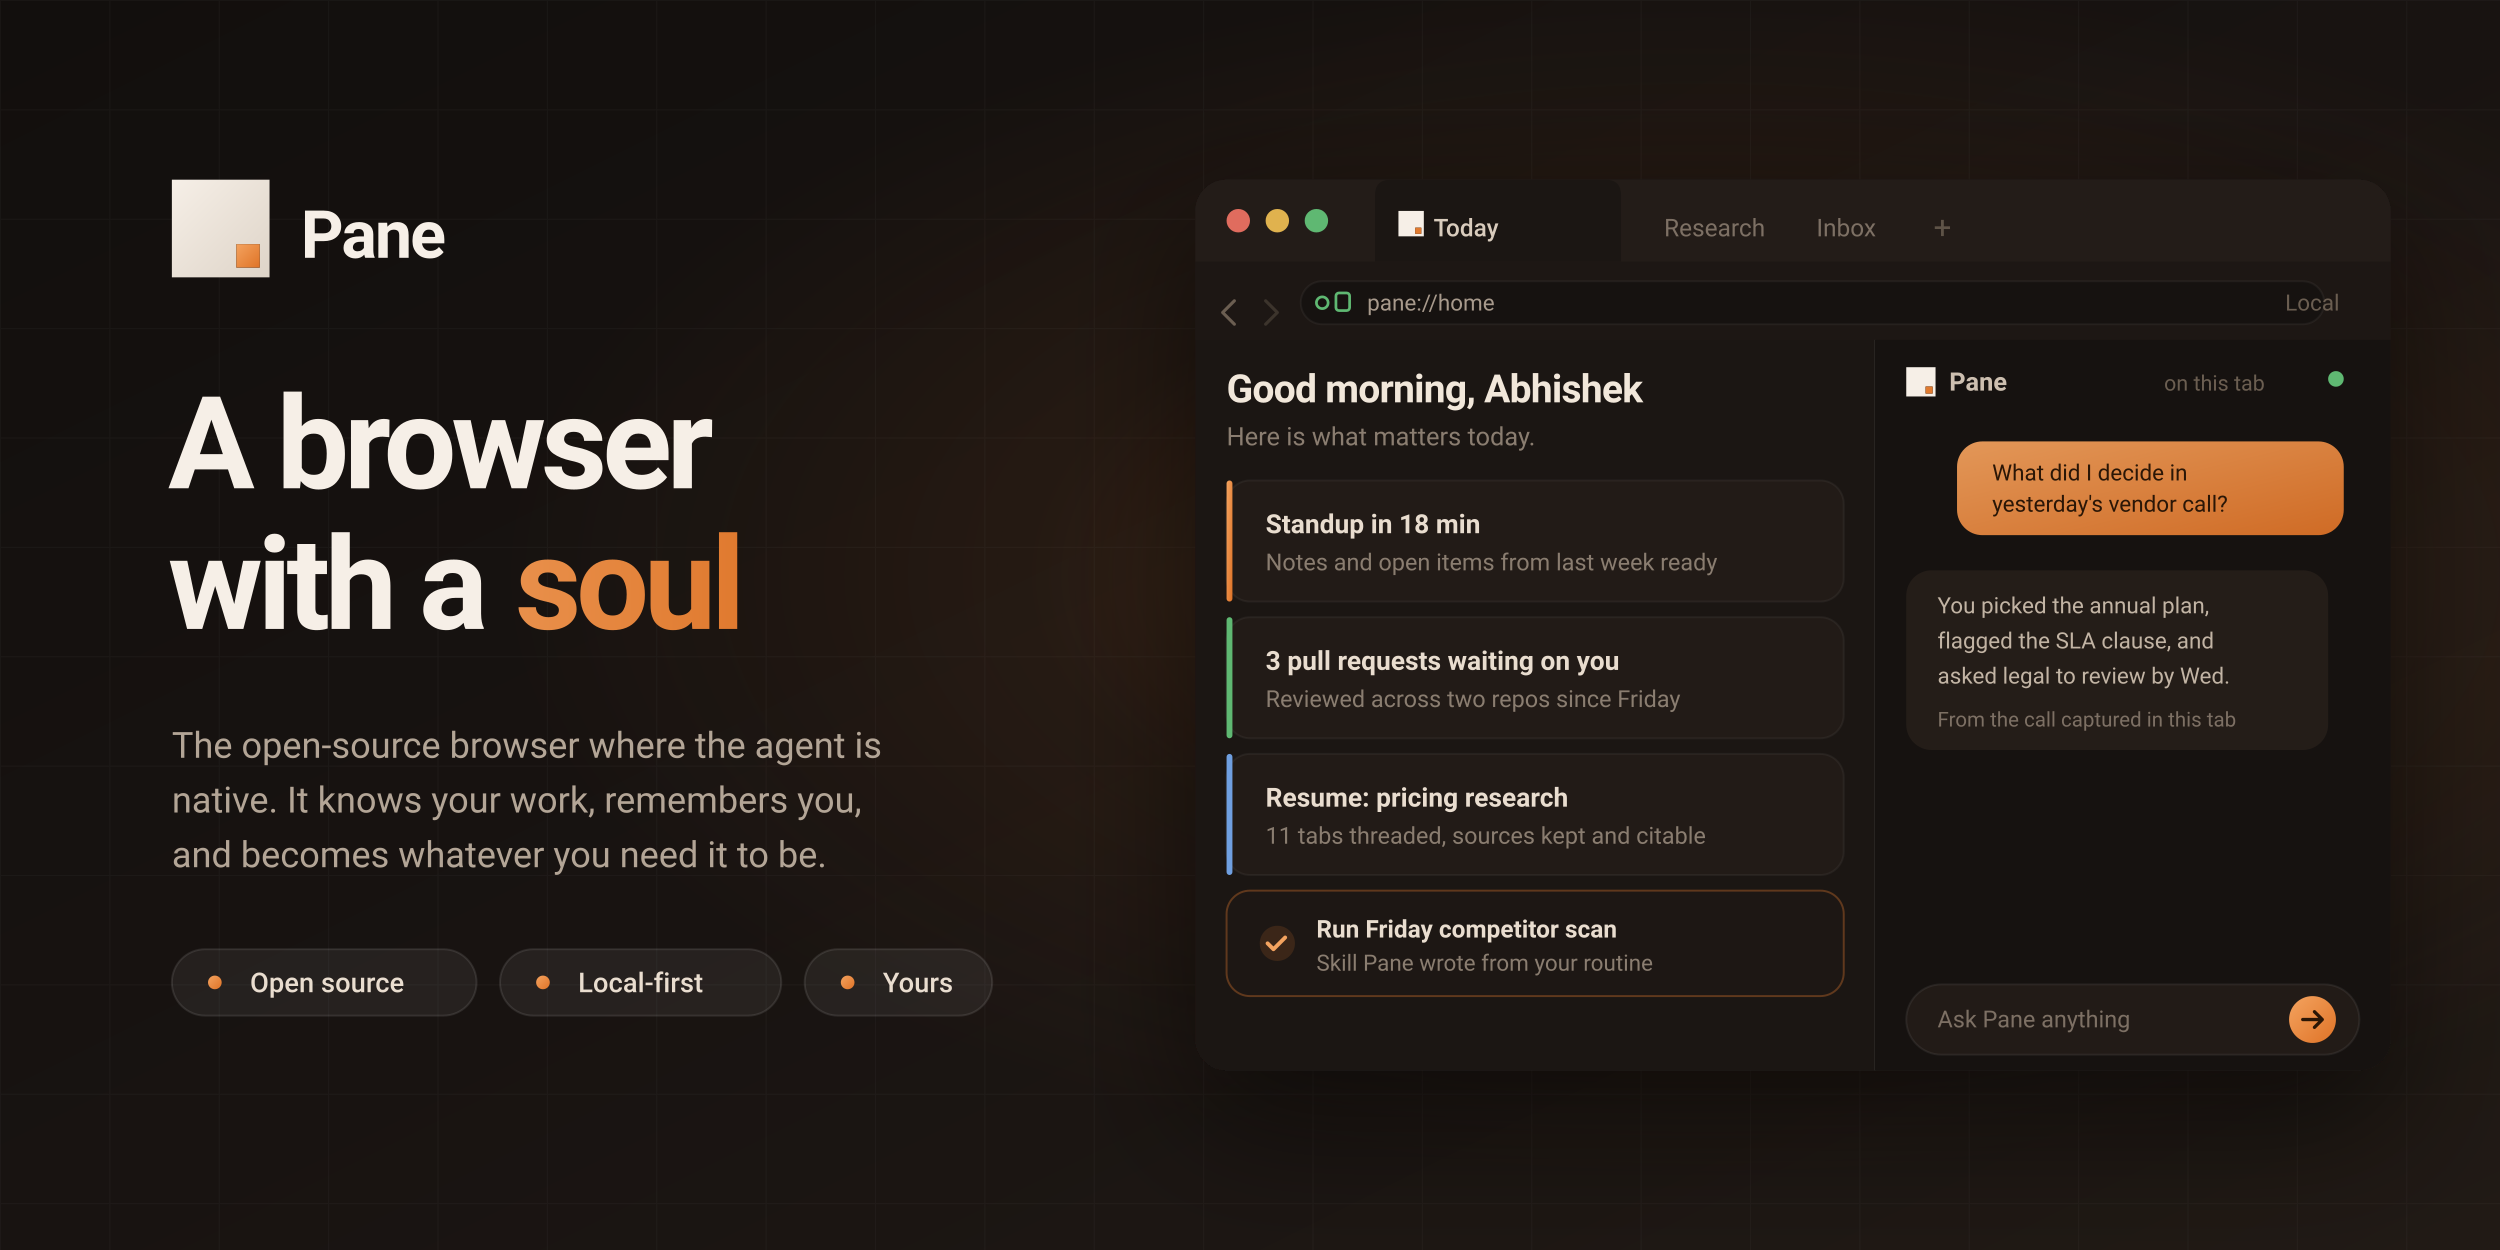
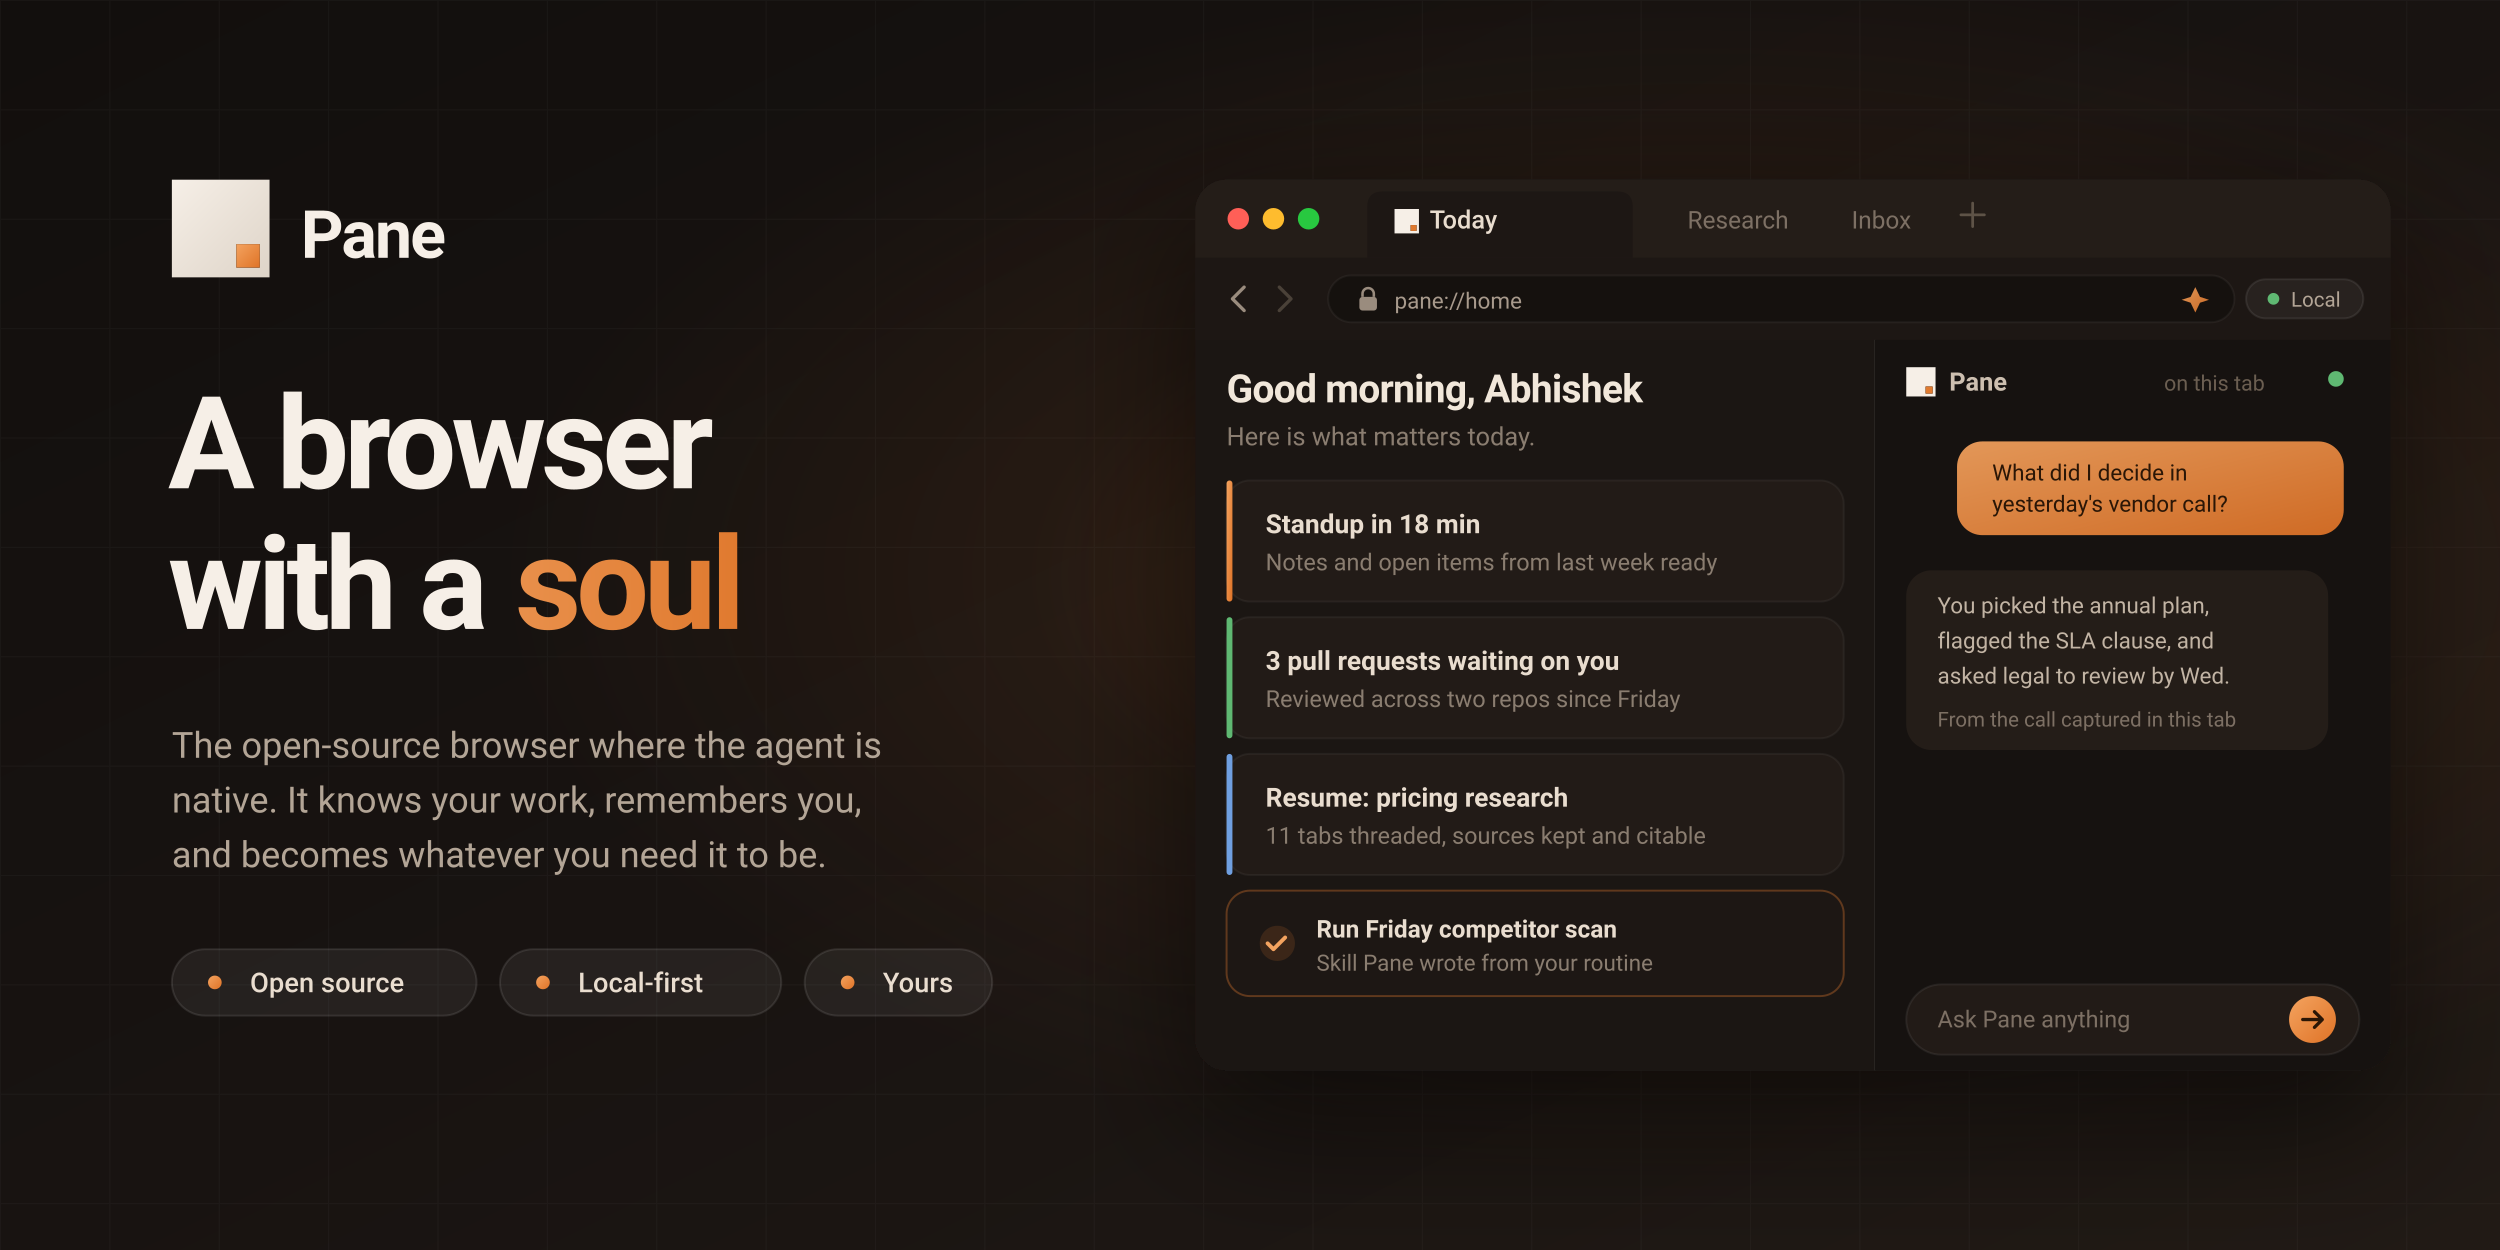
<svg xmlns="http://www.w3.org/2000/svg" viewBox="0 0 1280 640" role="img" aria-label="Pane - A browser with a soul">
  <defs>
    <linearGradient id="bg" x1="0%" y1="0%" x2="100%" y2="100%">
      <stop offset="0%" stop-color="#120f0d" />
      <stop offset="50%" stop-color="#181311" />
      <stop offset="100%" stop-color="#211a15" />
    </linearGradient>
    <radialGradient id="soulGlow" cx="68%" cy="46%" r="48%">
      <stop offset="0%" stop-color="#e07a2f" stop-opacity="0.30" />
      <stop offset="55%" stop-color="#e07a2f" stop-opacity="0.07" />
      <stop offset="100%" stop-color="#e07a2f" stop-opacity="0" />
    </radialGradient>
    <linearGradient id="markFill" x1="0%" y1="0%" x2="100%" y2="100%">
      <stop offset="0%" stop-color="#f6efe7" />
      <stop offset="100%" stop-color="#ded4c8" />
    </linearGradient>
    <linearGradient id="accent" x1="0%" y1="0%" x2="100%" y2="100%">
      <stop offset="0%" stop-color="#f4a35f" />
      <stop offset="100%" stop-color="#df7327" />
    </linearGradient>
    <linearGradient id="soulText" x1="0%" y1="0%" x2="100%" y2="0%">
      <stop offset="0%" stop-color="#f6b277" />
      <stop offset="100%" stop-color="#e07a2f" />
    </linearGradient>
    <filter id="winShadow" x="-30%" y="-30%" width="160%" height="160%">
      <feDropShadow dx="0" dy="26" stdDeviation="34" flood-color="#000" flood-opacity="0.55" />
    </filter>
    <pattern id="grid" width="56" height="56" patternUnits="userSpaceOnUse">
      <path d="M56 0H0V56" fill="none" stroke="#ffffff" stroke-opacity="0.03" stroke-width="1" />
    </pattern>
    <clipPath id="winClip">
      <rect x="612" y="92" width="612" height="456" rx="16" />
    </clipPath>
  </defs>
  <rect width="1280" height="640" fill="url(#bg)" />
  <rect width="1280" height="640" fill="url(#grid)" />
  <rect width="1280" height="640" fill="url(#soulGlow)" />
  <g font-family="ui-sans-serif, system-ui, -apple-system, BlinkMacSystemFont, 'Segoe UI', Roboto, sans-serif">
    <g transform="translate(88 92)">
      <g transform="scale(0.5)">
        <path fill="url(#markFill)" fill-rule="evenodd" clip-rule="evenodd" d="M0 0h100v100H0V0zm66 66h24v24H66V66z" />
        <rect x="66" y="66" width="24" height="24" fill="url(#accent)" />
      </g>
      <text x="66" y="40" fill="#f6efe7" font-size="34" font-weight="600" letter-spacing="-0.03em">Pane</text>
    </g>
    <text x="86" y="250" fill="#f6efe7" font-size="66" font-weight="600" letter-spacing="-0.04em">A browser</text>
    <text x="86" y="322" fill="#f6efe7" font-size="66" font-weight="600" letter-spacing="-0.04em">with a <tspan fill="url(#soulText)">soul</tspan>
    </text>
    <g fill="#b3a596" font-size="18.5" font-weight="400">
      <text x="88" y="388">The open-source browser where the agent is</text>
      <text x="88" y="416">native. It knows your work, remembers you,</text>
      <text x="88" y="444">and becomes whatever you need it to be.</text>
    </g>
    <g transform="translate(88 486)" font-size="14" font-weight="500" fill="#e9ddcf">
      <g>
        <rect x="0" y="0" width="156" height="34" rx="17" fill="#ffffff" fill-opacity="0.06" stroke="#ffffff" stroke-opacity="0.10" />
        <circle cx="22" cy="17" r="3.5" fill="url(#accent)" />
        <text x="40" y="22">Open source</text>
      </g>
      <g transform="translate(168 0)">
        <rect x="0" y="0" width="144" height="34" rx="17" fill="#ffffff" fill-opacity="0.06" stroke="#ffffff" stroke-opacity="0.10" />
        <circle cx="22" cy="17" r="3.5" fill="url(#accent)" />
        <text x="40" y="22">Local-first</text>
      </g>
      <g transform="translate(324 0)">
        <rect x="0" y="0" width="96" height="34" rx="17" fill="#ffffff" fill-opacity="0.06" stroke="#ffffff" stroke-opacity="0.10" />
        <circle cx="22" cy="17" r="3.5" fill="url(#accent)" />
        <text x="40" y="22">Yours</text>
      </g>
    </g>
  </g>
  <g filter="url(#winShadow)">
    <rect x="612" y="92" width="612" height="456" rx="16" fill="#1b1613" />
  </g>
  <g clip-path="url(#winClip)" font-family="ui-sans-serif, system-ui, -apple-system, BlinkMacSystemFont, 'Segoe UI', Roboto, sans-serif">
    <rect x="612" y="92" width="612" height="456" fill="#1b1613" />
-     <rect x="612" y="92" width="612" height="42" fill="#231c18" />
-     <circle cx="634" cy="113" r="6" fill="#e06c5e" />
-     <circle cx="654" cy="113" r="6" fill="#e0b24e" />
-     <circle cx="674" cy="113" r="6" fill="#5fb872" />
-     <path d="M704 100 Q704 92 712 92 L822 92 Q830 92 830 100 L830 134 L704 134 Z" fill="#1b1613" />
-     <g transform="translate(716 108) scale(0.13)">
+     <rect x="612" y="92" width="612" height="40" fill="#241d18" />
+     <circle cx="634" cy="112" r="5.5" fill="#ff5f57" />
+     <circle cx="652" cy="112" r="5.5" fill="#febc2e" />
+     <circle cx="670" cy="112" r="5.5" fill="#28c840" />
+     <path d="M700 132 L700 106 Q700 98 708 98 L828 98 Q836 98 836 106 L836 132 Z" fill="#1d1714" />
+     <g transform="translate(714 107) scale(0.125)">
      <path fill="#f6efe7" fill-rule="evenodd" clip-rule="evenodd" d="M0 0h100v100H0V0zm66 66h24v24H66V66z" />
      <rect x="66" y="66" width="24" height="24" fill="#e07a2f" />
    </g>
-     <text x="734" y="121" fill="#d9ccbd" font-size="12.5" font-weight="500">Today</text>
-     <text x="852" y="121" fill="#7d7064" font-size="12.5">Research</text>
-     <text x="930" y="121" fill="#7d7064" font-size="12.5">Inbox</text>
-     <text x="990" y="122" fill="#5e5347" font-size="16">+</text>
-     <rect x="612" y="134" width="612" height="40" fill="#1d1714" />
-     <path d="M632 154l-6 6 6 6" fill="none" stroke="#6b5e51" stroke-width="1.6" stroke-linecap="round" stroke-linejoin="round" />
-     <path d="M648 154l6 6-6 6" fill="none" stroke="#3c342c" stroke-width="1.6" stroke-linecap="round" stroke-linejoin="round" />
-     <rect x="666" y="144" width="524" height="22" rx="11" fill="#161210" stroke="#ffffff" stroke-opacity="0.05" />
-     <path d="M680 155a3 3 0 1 0 0 .01" fill="none" stroke="#5fb872" stroke-width="1.4" />
-     <rect x="684" y="150" width="7" height="9" rx="1.5" fill="none" stroke="#5fb872" stroke-width="1.4" />
-     <text x="700" y="159" fill="#a89a8c" font-size="11.5">pane://home</text>
-     <text x="1170" y="159" fill="#6b5e51" font-size="11.5">Local</text>
+     <text x="732" y="117" fill="#e9ddcf" font-size="13" font-weight="500">Today</text>
+     <text x="864" y="117" fill="#7d7064" font-size="12.5">Research</text>
+     <text x="948" y="117" fill="#7d7064" font-size="12.5">Inbox</text>
+     <path d="M1004 110h12M1010 104v12" stroke="#5e5347" stroke-width="1.4" stroke-linecap="round" />
+     <rect x="612" y="132" width="612" height="42" fill="#1d1714" />
+     <path d="M637 147l-6 6 6 6" fill="none" stroke="#9a8c7e" stroke-width="1.7" stroke-linecap="round" stroke-linejoin="round" />
+     <path d="M655 147l6 6-6 6" fill="none" stroke="#4a4138" stroke-width="1.7" stroke-linecap="round" stroke-linejoin="round" />
+     <rect x="680" y="141" width="464" height="24" rx="12" fill="#15110e" stroke="#ffffff" stroke-opacity="0.05" />
+     <g transform="translate(696 148)">
+       <rect x="0" y="4" width="9" height="7" rx="1.6" fill="#9a8c7e" />
+       <path d="M1.6 4 V2.4 A2.9 2.9 0 0 1 7.4 2.4 V4" fill="none" stroke="#9a8c7e" stroke-width="1.3" />
+     </g>
+     <text x="714" y="158" fill="#a89a8c" font-size="11.5">pane://home</text>
+     <path d="M1124 147 L1126.4 152 L1131 153.5 L1126.4 155 L1124 160 L1121.6 155 L1117 153.5 L1121.6 152 Z" fill="url(#accent)" opacity="0.9" />
+     <rect x="1150" y="143" width="60" height="20" rx="10" fill="#ffffff" fill-opacity="0.05" stroke="#ffffff" stroke-opacity="0.08" />
+     <circle cx="1164" cy="153" r="3" fill="#5fb872" />
+     <text x="1173" y="157" fill="#b3a596" font-size="10.5">Local</text>
    <line x1="960" y1="174" x2="960" y2="548" stroke="#ffffff" stroke-opacity="0.06" stroke-width="1" />
    <g>
      <text x="628" y="206" fill="#f1e7da" font-size="20" font-weight="600" letter-spacing="-0.02em">Good morning, Abhishek</text>
      <text x="628" y="228" fill="#8a7d70" font-size="13">Here is what matters today.</text>
      <g transform="translate(628 246)">
        <rect width="316" height="62" rx="12" fill="#221b17" stroke="#ffffff" stroke-opacity="0.05" />
        <rect x="0" y="0" width="3" height="62" rx="1.5" fill="url(#accent)" />
        <text x="20" y="27" fill="#e9ddcf" font-size="13.5" font-weight="600">Standup in 18 min</text>
        <text x="20" y="46" fill="#8a7d70" font-size="12">Notes and open items from last week ready</text>
      </g>
      <g transform="translate(628 316)">
        <rect width="316" height="62" rx="12" fill="#221b17" stroke="#ffffff" stroke-opacity="0.05" />
        <rect x="0" y="0" width="3" height="62" rx="1.5" fill="#5fb872" />
        <text x="20" y="27" fill="#e9ddcf" font-size="13.5" font-weight="600">3 pull requests waiting on you</text>
        <text x="20" y="46" fill="#8a7d70" font-size="12">Reviewed across two repos since Friday</text>
      </g>
      <g transform="translate(628 386)">
        <rect width="316" height="62" rx="12" fill="#221b17" stroke="#ffffff" stroke-opacity="0.05" />
        <rect x="0" y="0" width="3" height="62" rx="1.5" fill="#6f9fe0" />
        <text x="20" y="27" fill="#e9ddcf" font-size="13.5" font-weight="600">Resume: pricing research</text>
        <text x="20" y="46" fill="#8a7d70" font-size="12">11 tabs threaded, sources kept and citable</text>
      </g>
      <g transform="translate(628 456)">
        <rect width="316" height="54" rx="12" fill="#1d1714" stroke="#e07a2f" stroke-opacity="0.35" />
        <circle cx="26" cy="27" r="9" fill="#e07a2f" fill-opacity="0.16" />
        <path d="M21 27l3 3 6-6" fill="none" stroke="#f4a35f" stroke-width="2" stroke-linecap="round" stroke-linejoin="round" />
        <text x="46" y="24" fill="#e9ddcf" font-size="12.5" font-weight="600">Run Friday competitor scan</text>
        <text x="46" y="41" fill="#8a7d70" font-size="11.5">Skill Pane wrote from your routine</text>
      </g>
    </g>
    <g>
      <rect x="960" y="174" width="264" height="374" fill="#161210" />
      <g transform="translate(976 188) scale(0.15)">
        <path fill="#f6efe7" fill-rule="evenodd" clip-rule="evenodd" d="M0 0h100v100H0V0zm66 66h24v24H66V66z" />
        <rect x="66" y="66" width="24" height="24" fill="#e07a2f" />
      </g>
      <text x="998" y="200" fill="#cdbfb0" font-size="13" font-weight="600">Pane</text>
      <circle cx="1196" cy="194" r="4" fill="#5fb872" />
      <text x="1108" y="200" fill="#6b5e51" font-size="11">on this tab</text>
      <g transform="translate(1002 226)">
        <rect x="0" y="0" width="198" height="48" rx="13" fill="url(#accent)" fill-opacity="0.92" />
        <text x="18" y="20" fill="#2a1606" font-size="11.5">What did I decide in</text>
        <text x="18" y="36" fill="#2a1606" font-size="11.5">yesterday's vendor call?</text>
      </g>
      <g transform="translate(976 292)">
        <rect x="0" y="0" width="216" height="92" rx="13" fill="#241d18" />
        <text x="16" y="22" fill="#c2b4a4" font-size="11.5">You picked the annual plan,</text>
        <text x="16" y="40" fill="#c2b4a4" font-size="11.5">flagged the SLA clause, and</text>
        <text x="16" y="58" fill="#c2b4a4" font-size="11.5">asked legal to review by Wed.</text>
        <text x="16" y="80" fill="#7d7064" font-size="10.5">From the call captured in this tab</text>
      </g>
      <rect x="976" y="504" width="232" height="36" rx="18" fill="#221b17" stroke="#ffffff" stroke-opacity="0.07" />
      <text x="992" y="526" fill="#7d7064" font-size="12">Ask Pane anything</text>
      <circle cx="1184" cy="522" r="12" fill="url(#accent)" />
      <path d="M1179 522h10M1185 518l4 4-4 4" fill="none" stroke="#2a1606" stroke-width="1.7" stroke-linecap="round" stroke-linejoin="round" />
    </g>
  </g>
</svg>
